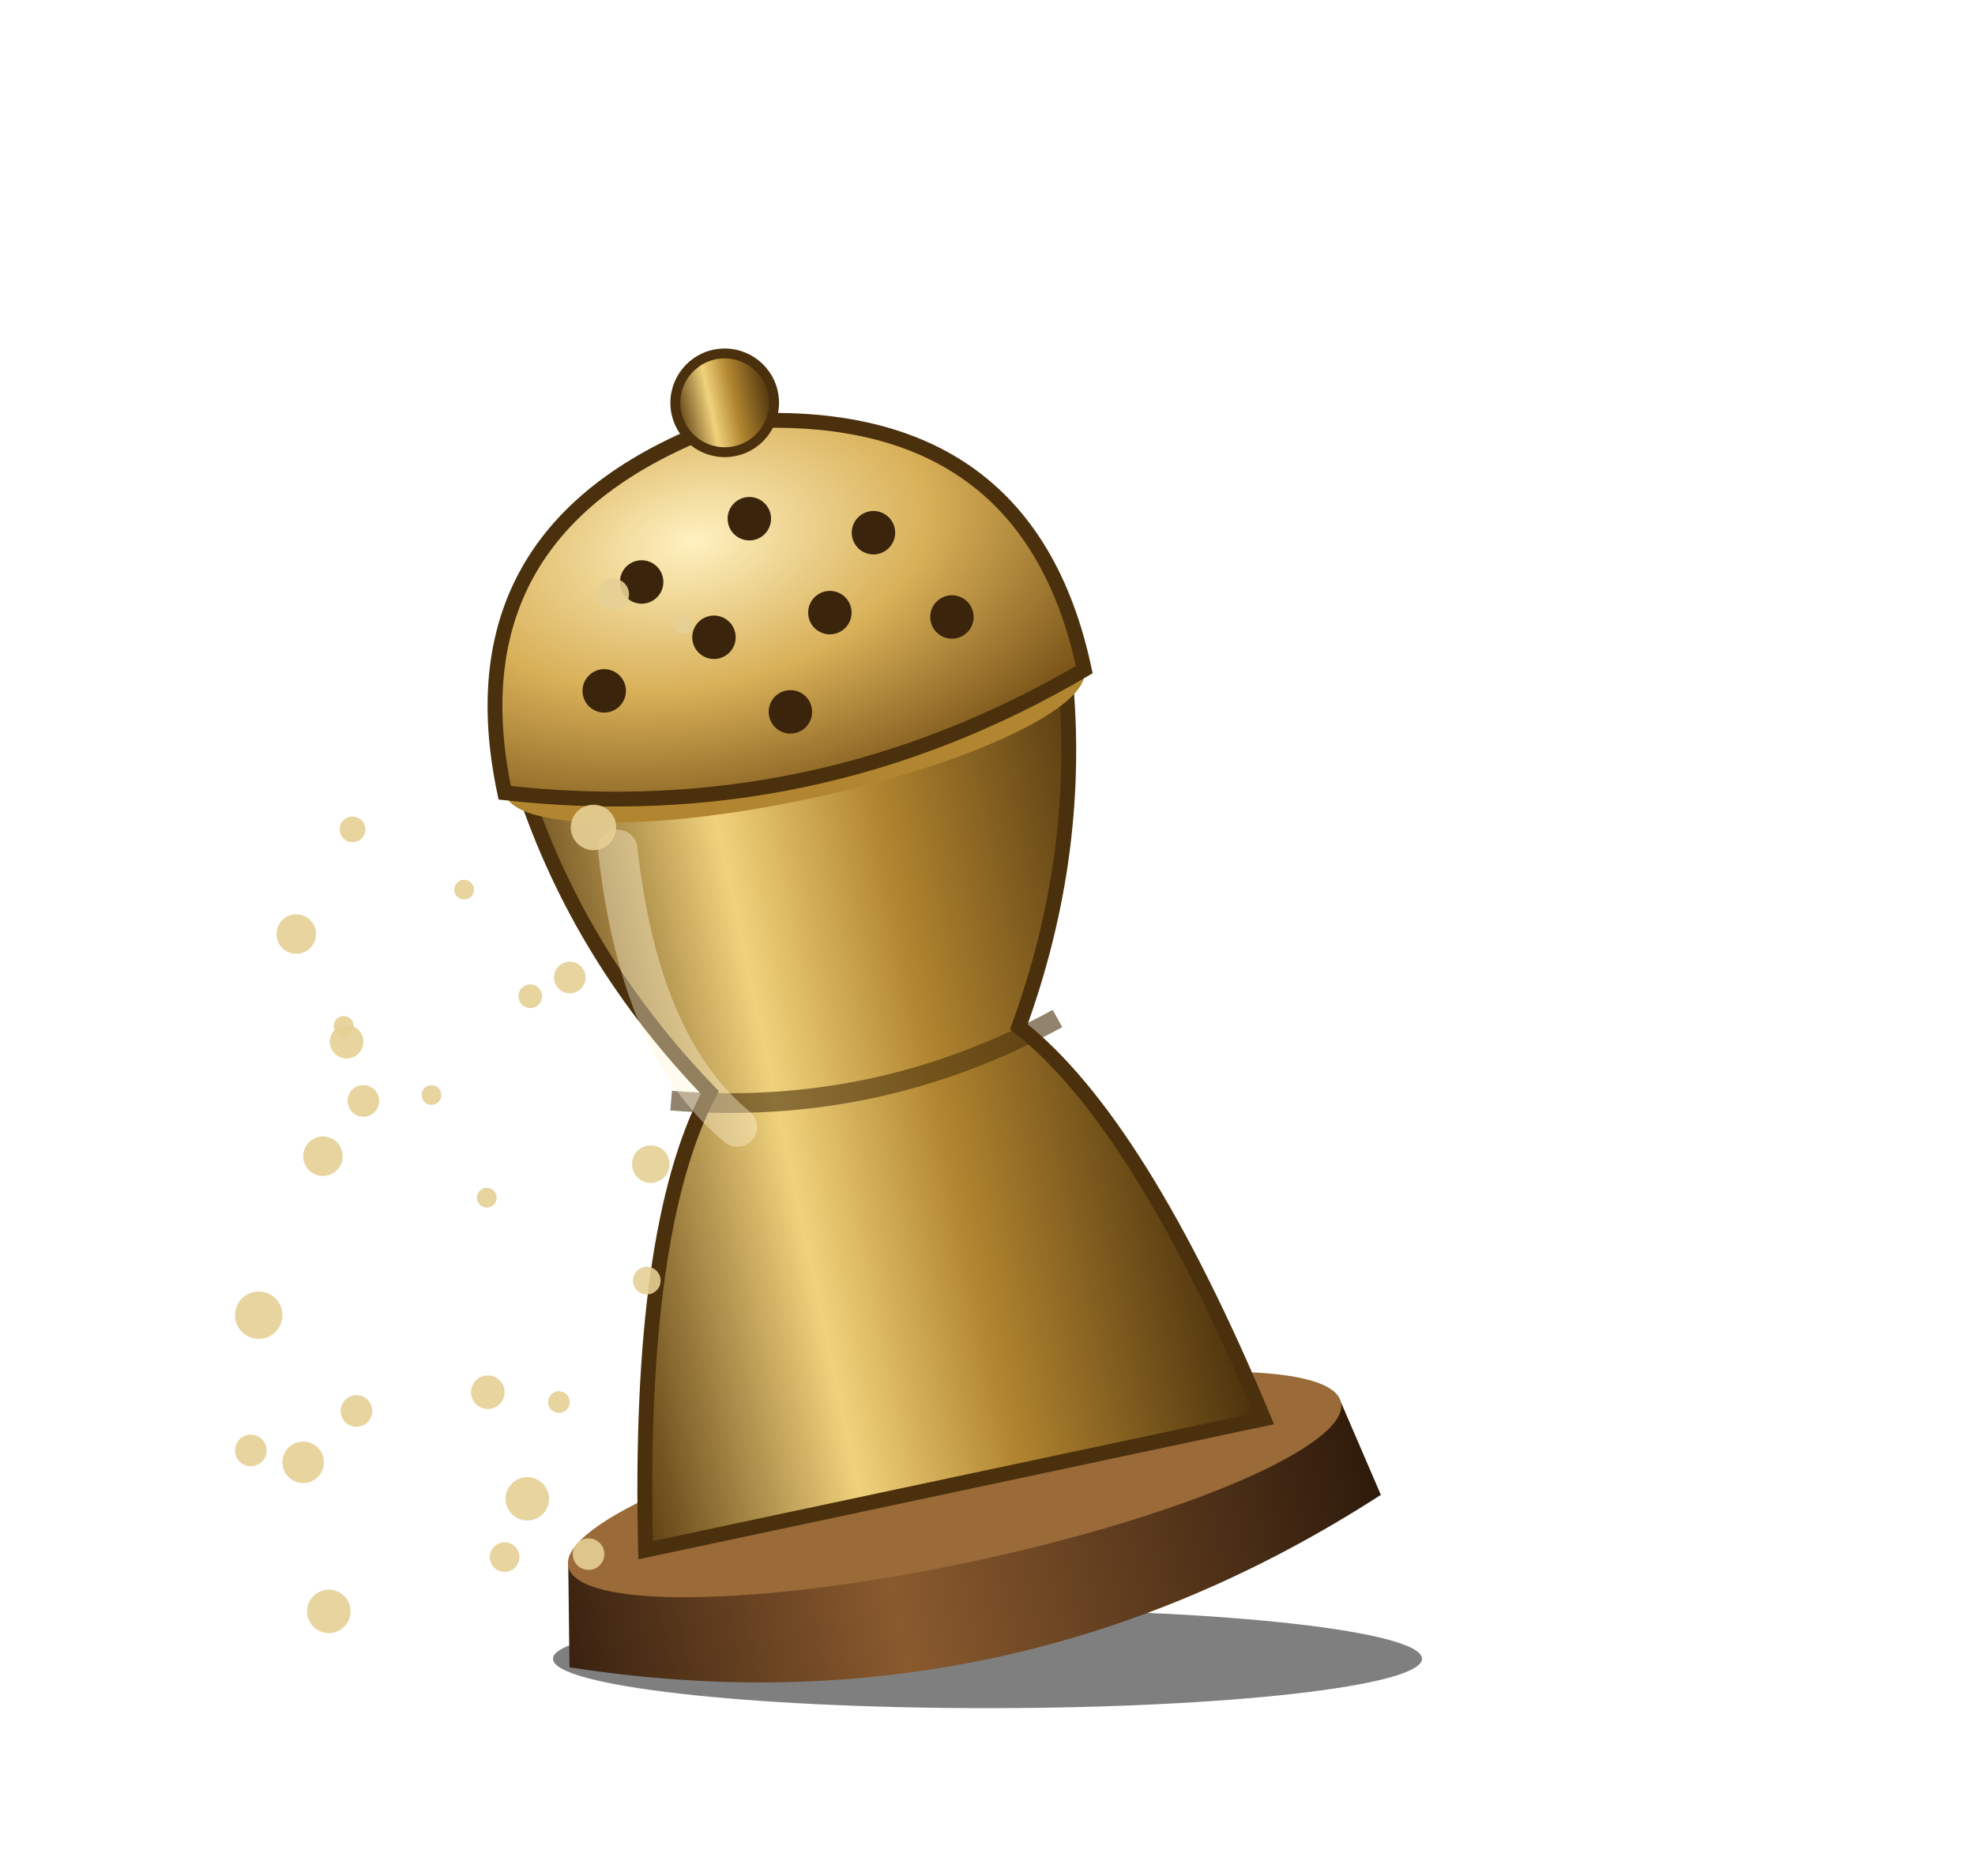
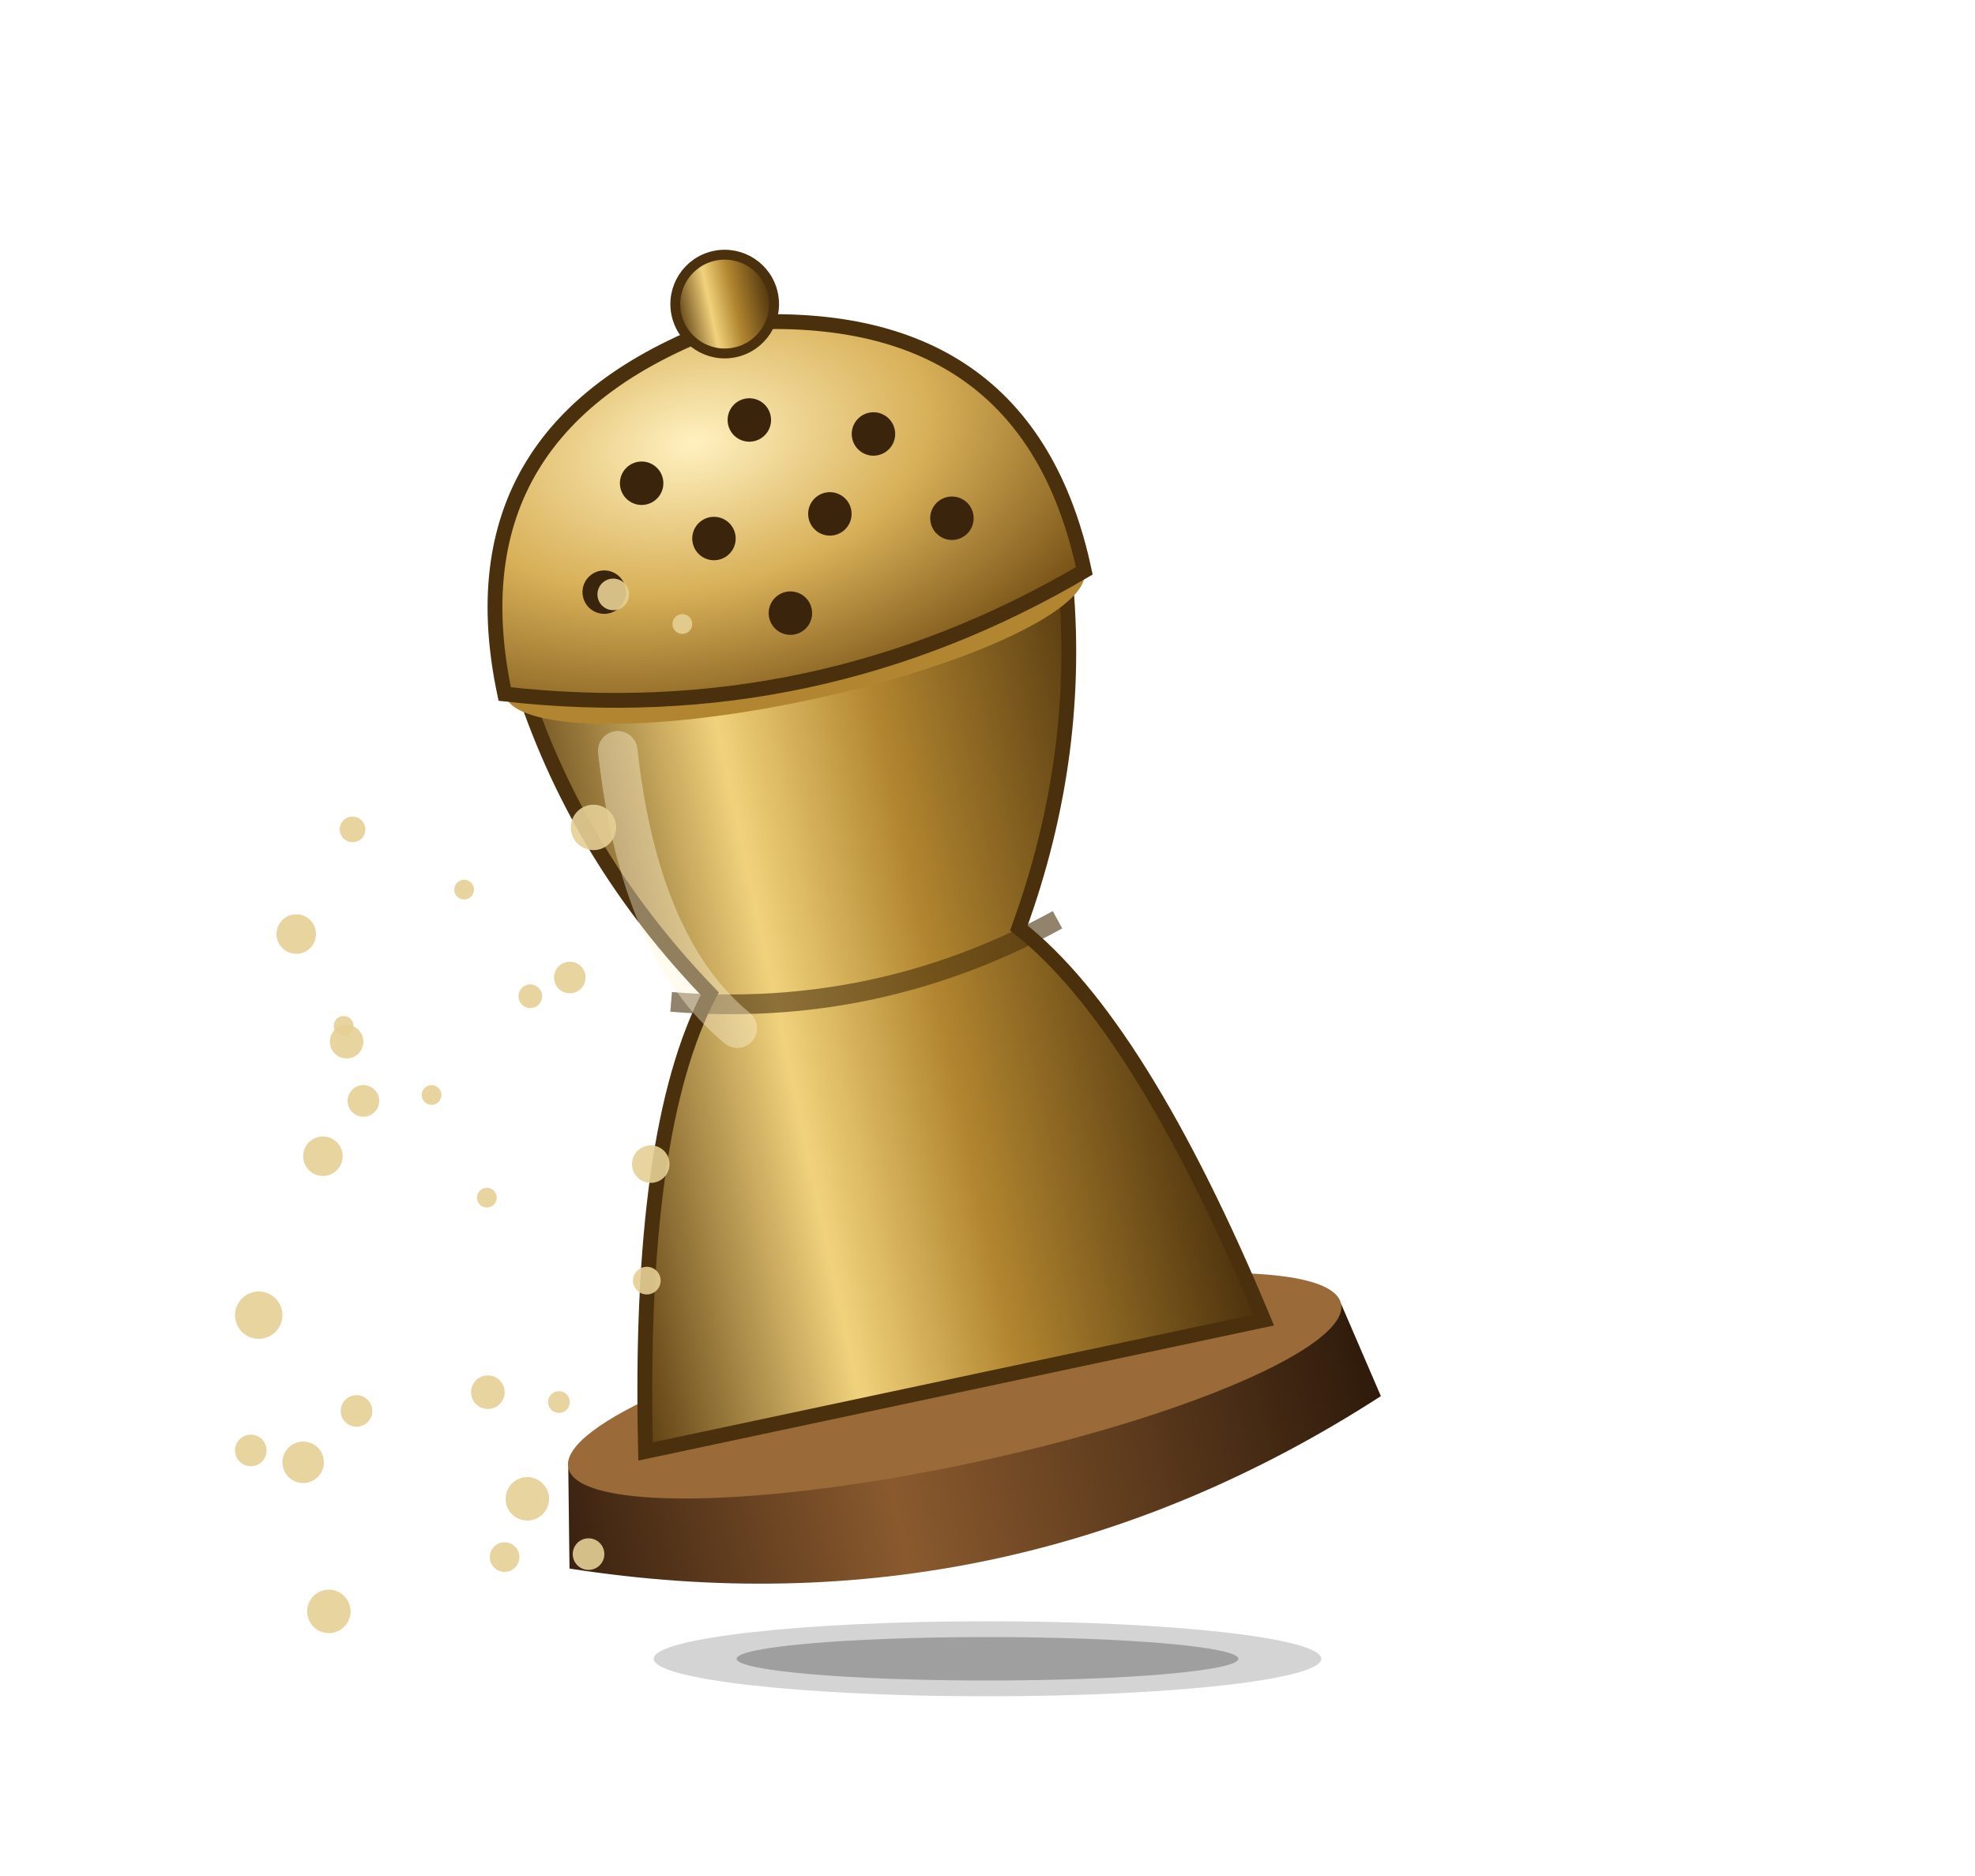
<svg xmlns="http://www.w3.org/2000/svg" width="200" height="190" viewBox="0 0 200 190">
  <defs>
    <linearGradient id="pb" x1="0" x2="1">
      <stop offset="0" stop-color="#5c3d10" />
      <stop offset=".35" stop-color="#f1d27c" />
      <stop offset=".6" stop-color="#b28630" />
      <stop offset="1" stop-color="#4a300c" />
    </linearGradient>
    <linearGradient id="pw" x1="0" x2="1">
      <stop offset="0" stop-color="#3a2210" />
      <stop offset=".4" stop-color="#8a5a2e" />
      <stop offset="1" stop-color="#2e1a0b" />
    </linearGradient>
    <radialGradient id="pd" cx=".4" cy=".3" r=".8">
      <stop offset="0" stop-color="#fff1c0" />
      <stop offset=".5" stop-color="#d8b058" />
      <stop offset="1" stop-color="#7a5418" />
    </radialGradient>
  </defs>
  <g transform="translate(40 10)">
-     <ellipse cx="60" cy="158" rx="44" ry="5" fill="#000" opacity=".5" />
-     <g transform="rotate(-12 60 156)">
+     <ellipse cx="60" cy="158" rx="33.8" ry="3.8" fill="#000" opacity="0.17" />
+     <ellipse cx="60" cy="158" rx="25.4" ry="2.2" fill="#000" opacity="0.25" />
+     <g transform="translate(0 -10) rotate(-12 60 156)">
      <path d="M18 150 Q60 166 102 150 L100 140 Q60 154 20 140Z" fill="url(#pw)" />
      <ellipse cx="60" cy="140" rx="40" ry="8" fill="#9a6a38" />
      <path d="M28 140 Q34 108 44 96 Q34 80 32 62 L88 62 Q86 80 76 96 Q86 108 92 140Z" fill="url(#pb)" stroke="#4a300c" stroke-width="1.5" />
      <path d="M40 96 Q60 102 80 96" stroke="#4a300c" stroke-width="2" fill="none" opacity=".6" />
      <path d="M40 70 Q38 90 46 100" stroke="#fff6d8" stroke-width="4" fill="none" opacity=".4" stroke-linecap="round" />
      <ellipse cx="60" cy="62" rx="30" ry="7" fill="#b28630" />
      <path d="M30 62 Q30 34 60 30 Q90 34 90 62 Q60 72 30 62Z" fill="url(#pd)" stroke="#4a300c" stroke-width="1.5" />
      <circle cx="48" cy="44" r="2.2" fill="#3a250c" />
      <circle cx="60" cy="40" r="2.2" fill="#3a250c" />
      <circle cx="72" cy="44" r="2.2" fill="#3a250c" />
      <circle cx="42" cy="54" r="2.2" fill="#3a250c" />
      <circle cx="54" cy="51" r="2.2" fill="#3a250c" />
      <circle cx="66" cy="51" r="2.2" fill="#3a250c" />
      <circle cx="78" cy="54" r="2.2" fill="#3a250c" />
      <circle cx="60" cy="60" r="2.2" fill="#3a250c" />
      <circle cx="60" cy="28" r="5" fill="url(#pb)" stroke="#4a300c" />
    </g>
    <circle cx="-9.3" cy="138.1" r="2.1" fill="#e6cf95" opacity=".9" />
    <circle cx="-3.2" cy="101.5" r="1.6" fill="#e6cf95" opacity=".9" />
    <circle cx="16.6" cy="132.0" r="1.1" fill="#e6cf95" opacity=".9" />
    <circle cx="-14.6" cy="136.9" r="1.6" fill="#e6cf95" opacity=".9" />
    <circle cx="22.1" cy="50.2" r="1.6" fill="#e6cf95" opacity=".9" />
    <circle cx="20.1" cy="73.8" r="2.3" fill="#e6cf95" opacity=".9" />
    <circle cx="29.1" cy="53.2" r="1.0" fill="#e6cf95" opacity=".9" />
    <circle cx="11.1" cy="147.7" r="1.5" fill="#e6cf95" opacity=".9" />
    <circle cx="-5.2" cy="93.9" r="1.0" fill="#e6cf95" opacity=".9" />
    <circle cx="-4.9" cy="95.5" r="1.7" fill="#e6cf95" opacity=".9" />
    <circle cx="-4.3" cy="74.0" r="1.3" fill="#e6cf95" opacity=".9" />
    <circle cx="7.0" cy="80.1" r="1.0" fill="#e6cf95" opacity=".9" />
    <circle cx="25.9" cy="107.9" r="1.9" fill="#e6cf95" opacity=".9" />
    <circle cx="-6.7" cy="153.2" r="2.2" fill="#e6cf95" opacity=".9" />
    <circle cx="-10.0" cy="84.6" r="2.0" fill="#e6cf95" opacity=".9" />
    <circle cx="19.6" cy="147.4" r="1.6" fill="#e6cf95" opacity=".9" />
    <circle cx="25.5" cy="119.7" r="1.4" fill="#e6cf95" opacity=".9" />
    <circle cx="13.4" cy="141.8" r="2.2" fill="#e6cf95" opacity=".9" />
    <circle cx="9.3" cy="111.3" r="1.0" fill="#e6cf95" opacity=".9" />
    <circle cx="-3.9" cy="132.9" r="1.6" fill="#e6cf95" opacity=".9" />
    <circle cx="-7.3" cy="107.1" r="2.0" fill="#e6cf95" opacity=".9" />
    <circle cx="17.7" cy="89.0" r="1.6" fill="#e6cf95" opacity=".9" />
    <circle cx="9.4" cy="131.0" r="1.7" fill="#e6cf95" opacity=".9" />
    <circle cx="3.7" cy="100.9" r="1.0" fill="#e6cf95" opacity=".9" />
    <circle cx="-13.8" cy="123.2" r="2.4" fill="#e6cf95" opacity=".9" />
    <circle cx="13.7" cy="90.9" r="1.2" fill="#e6cf95" opacity=".9" />
  </g>
</svg>
